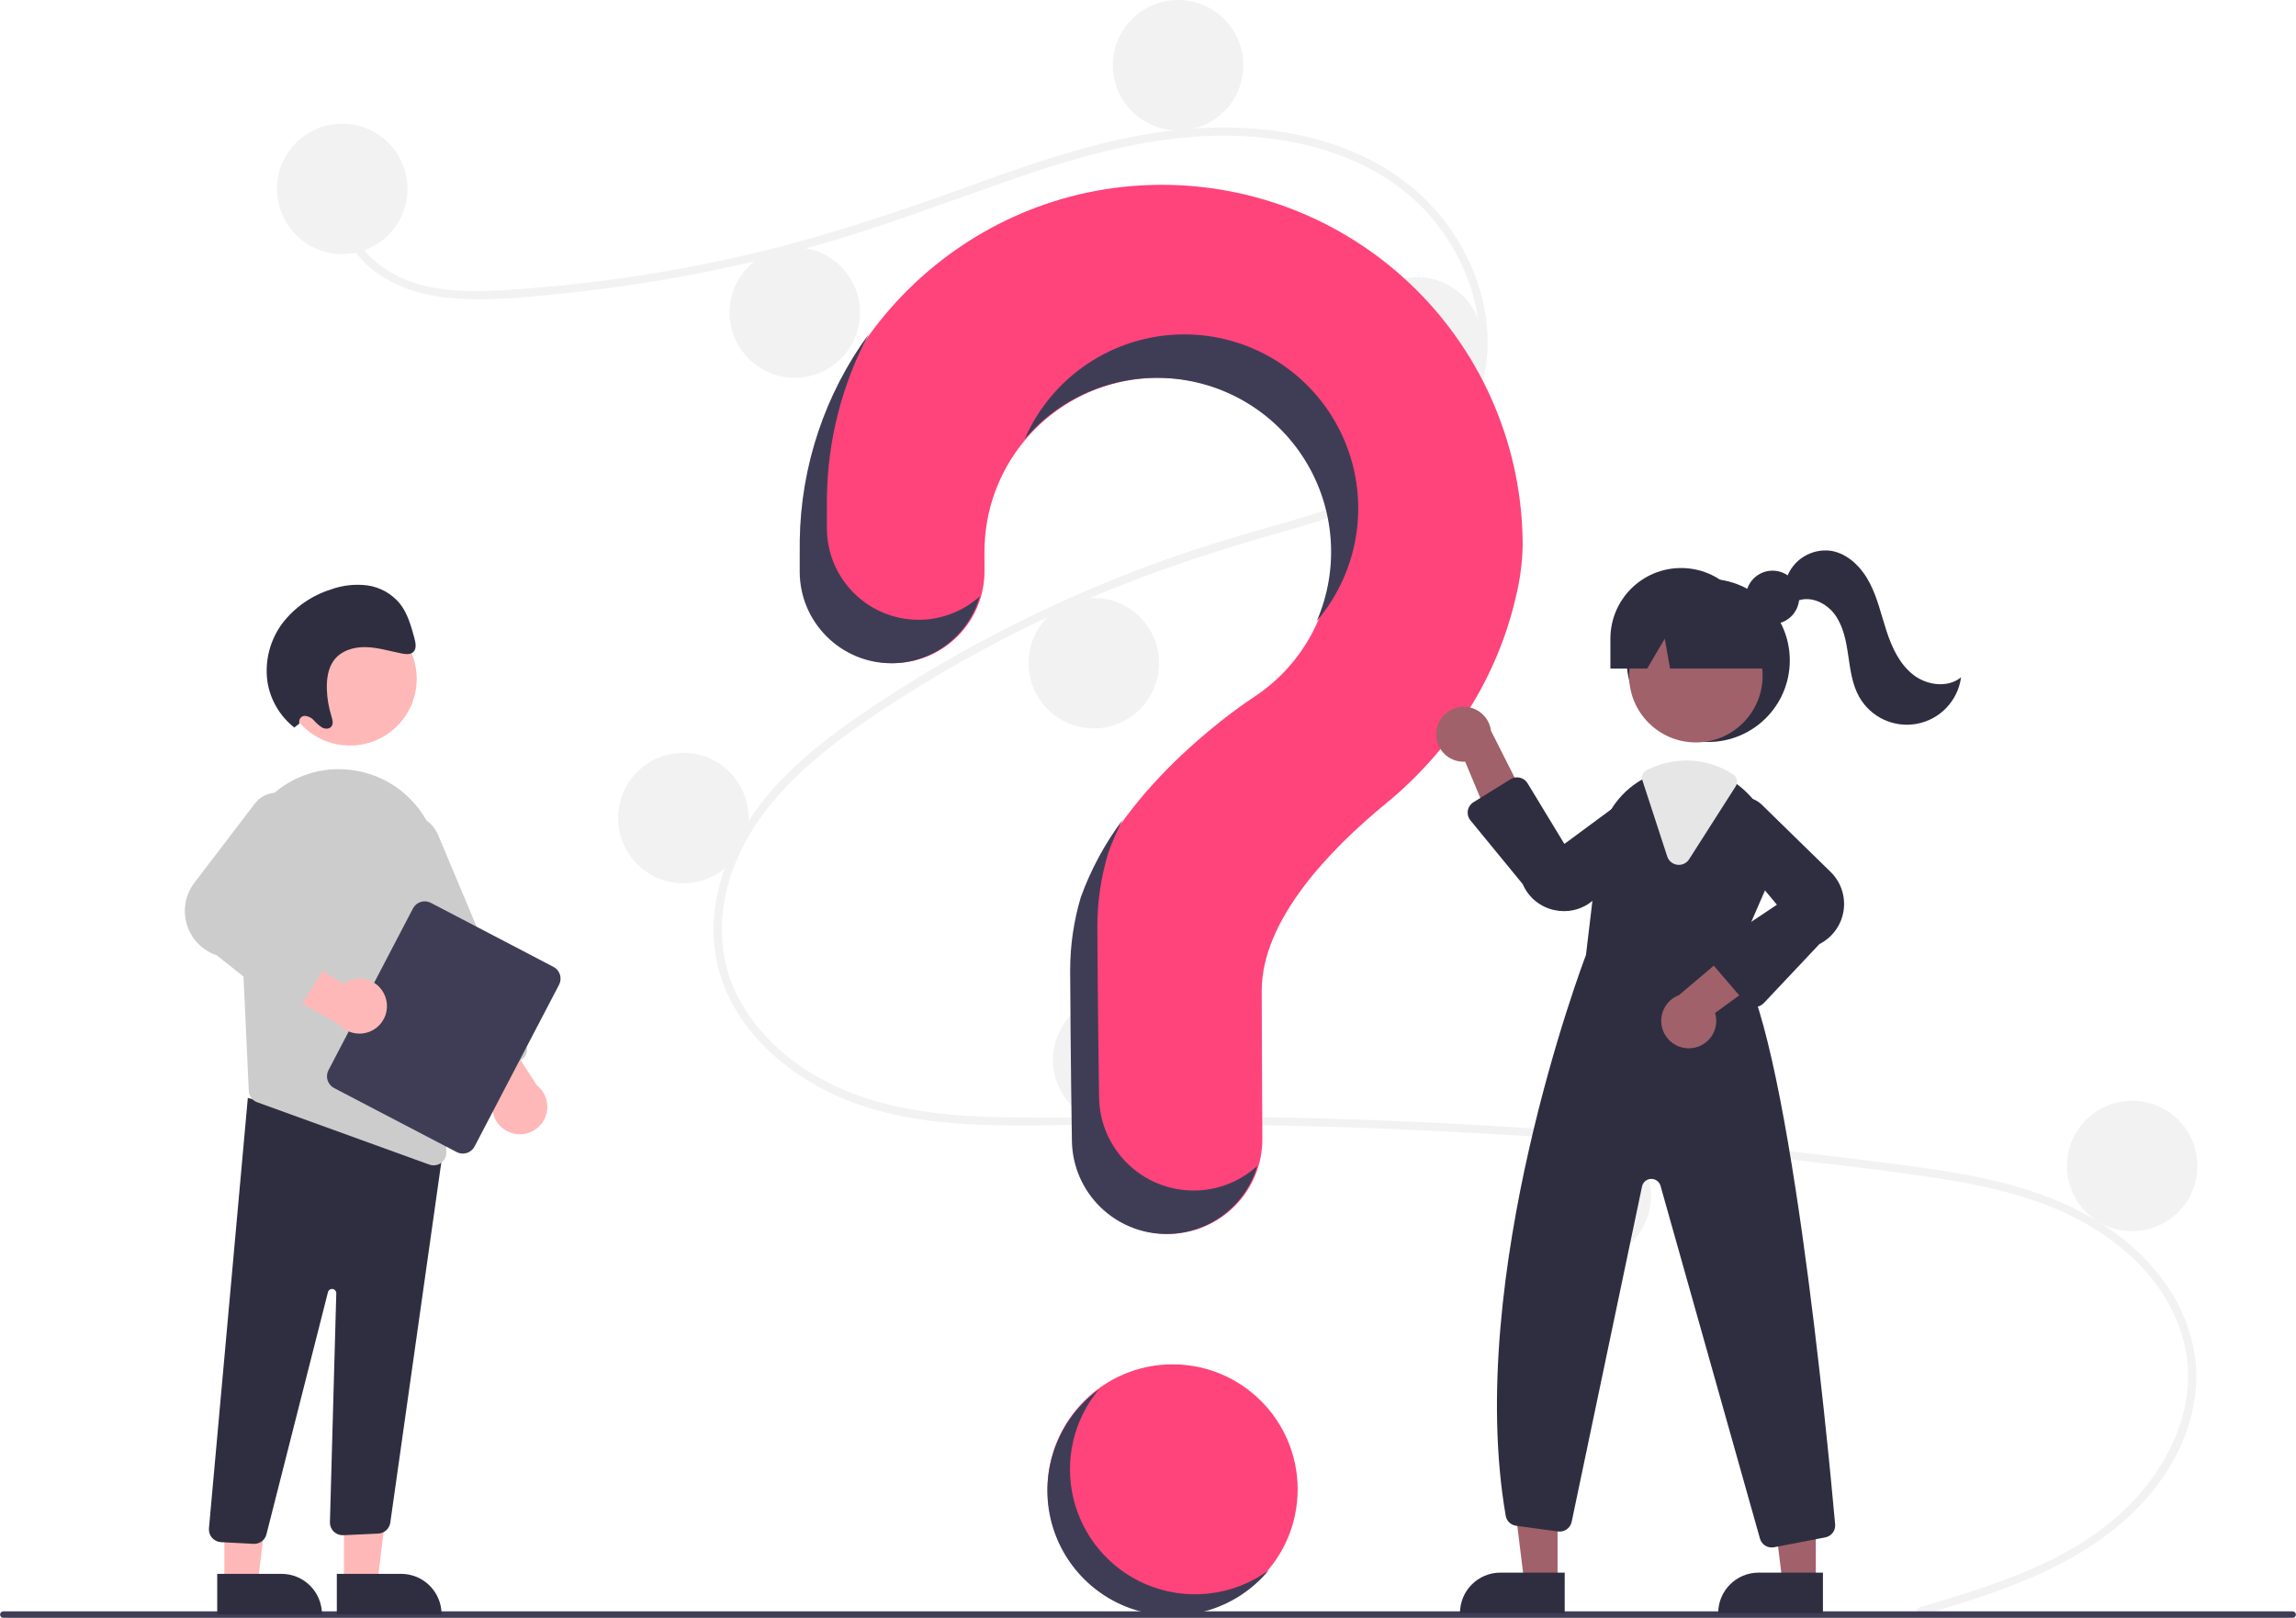
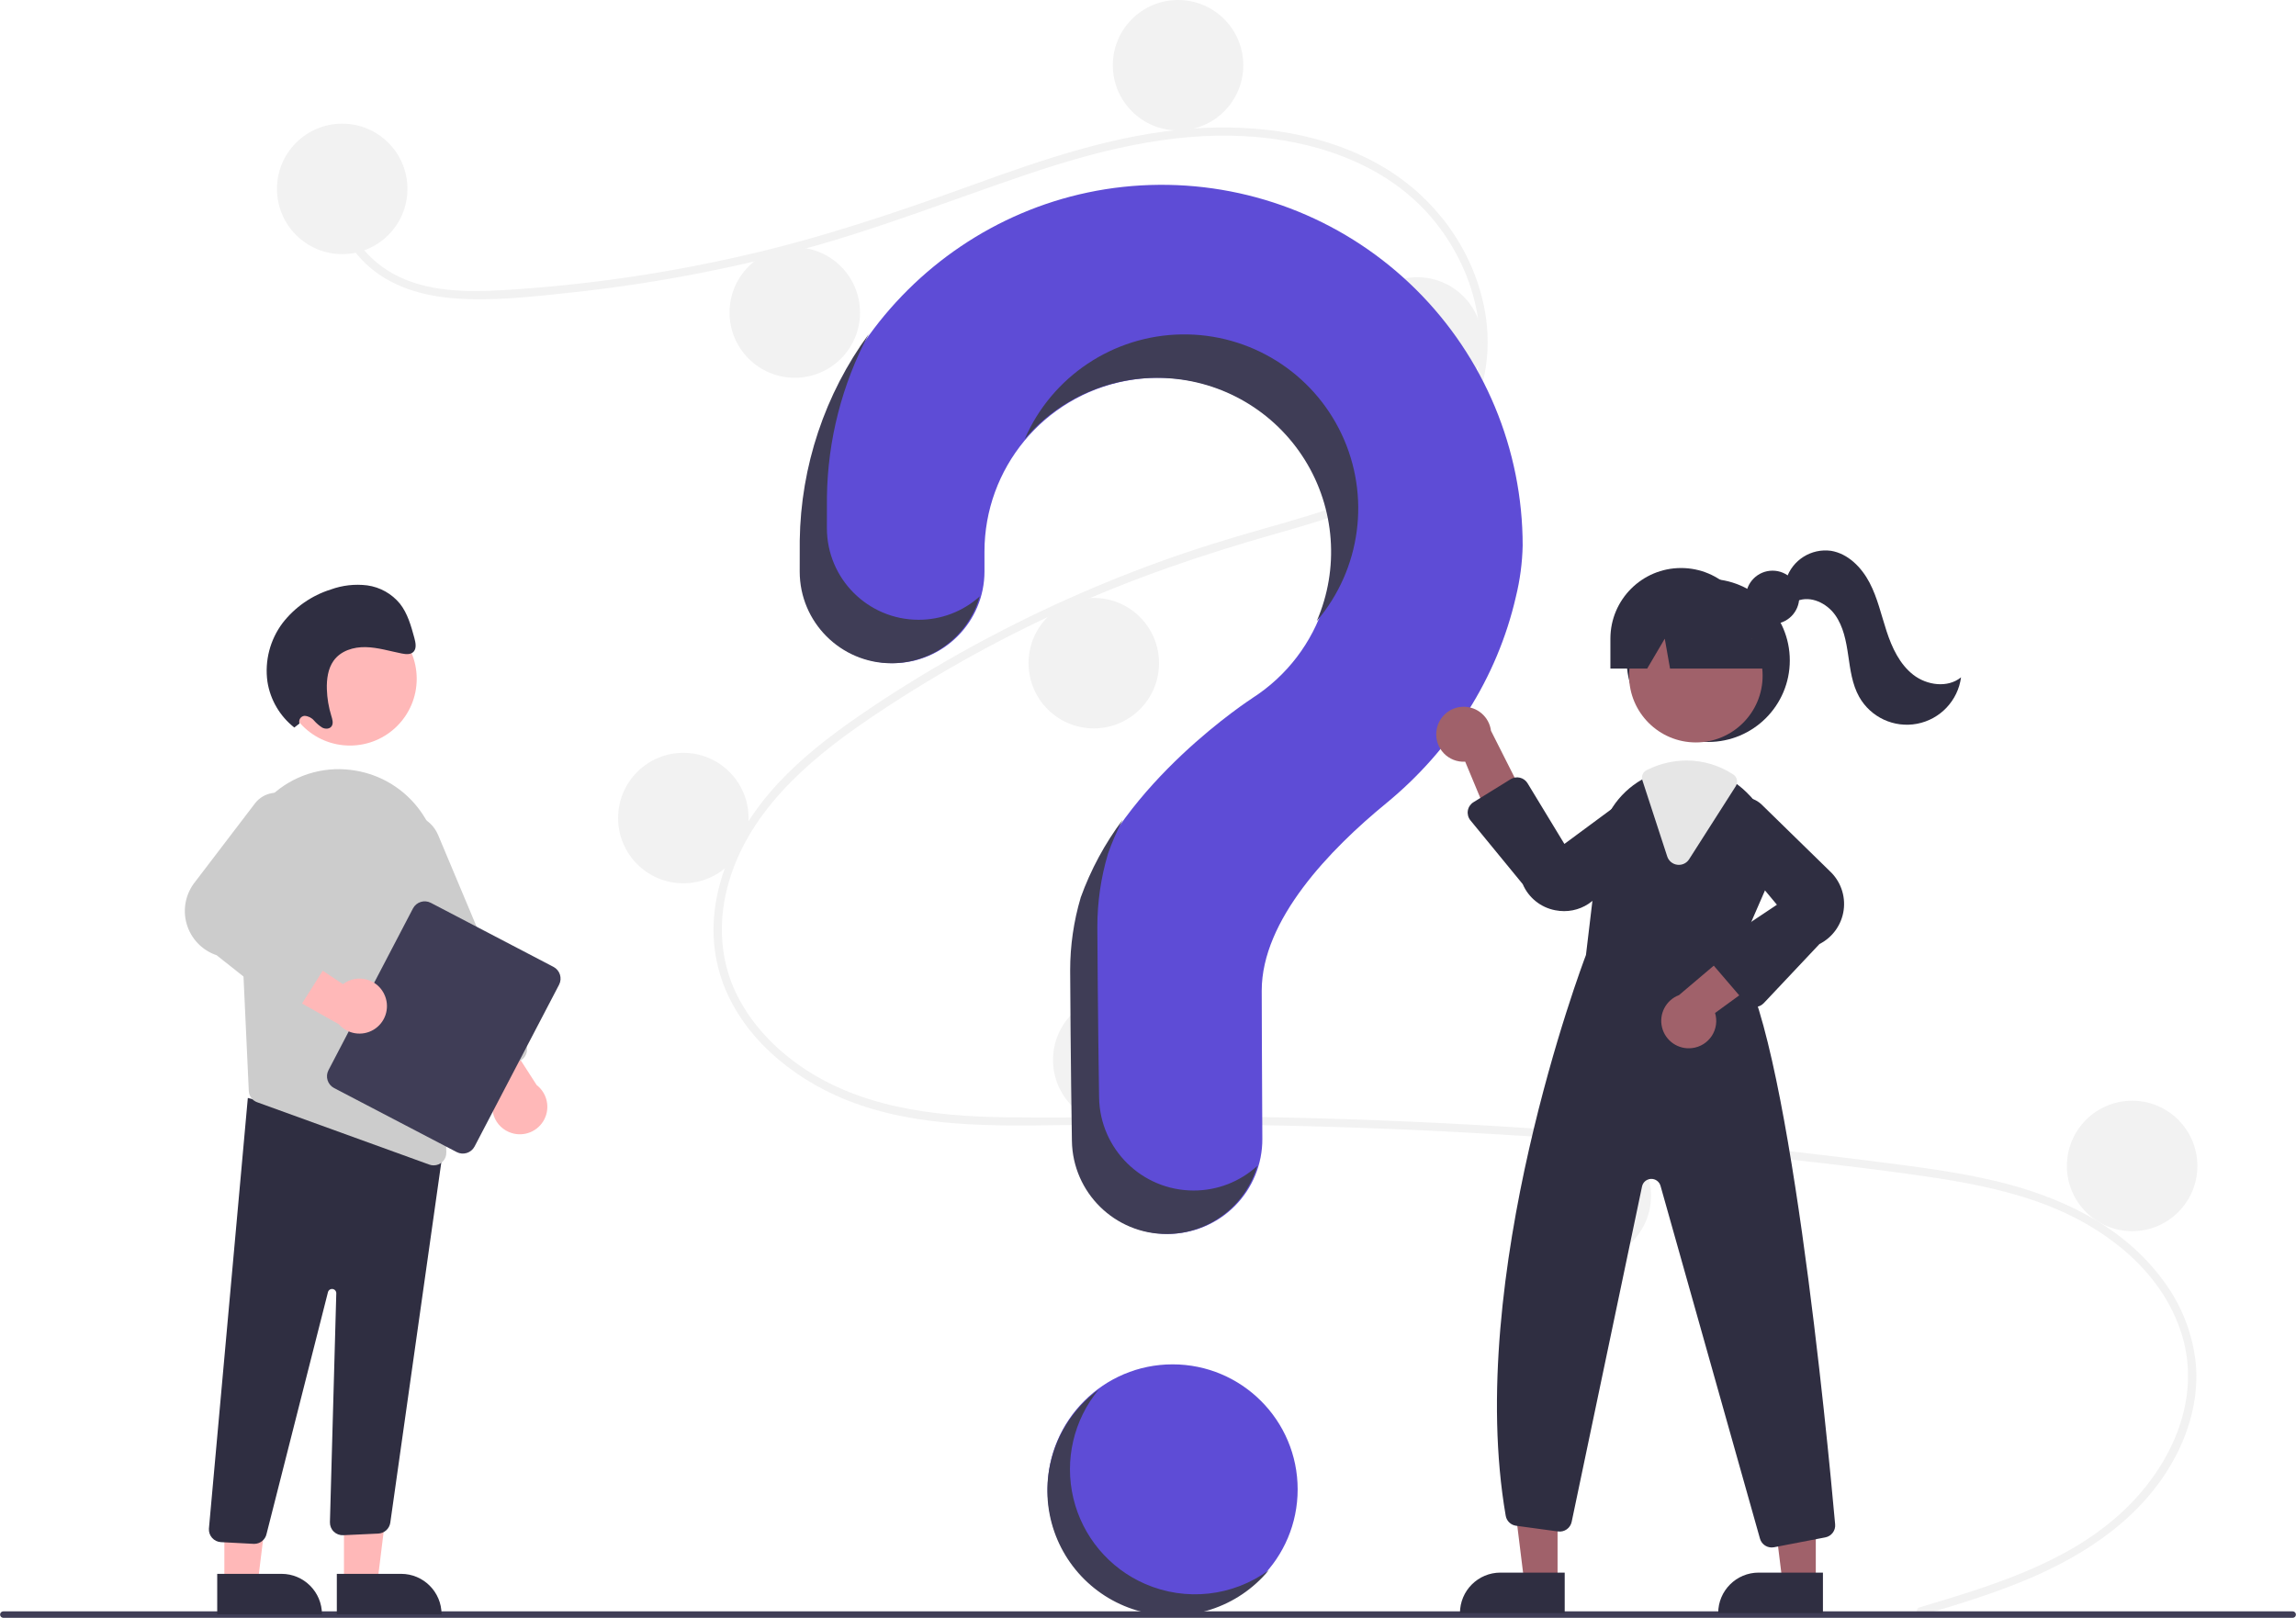
<svg xmlns="http://www.w3.org/2000/svg" data-name="Layer 1" width="844.675" height="595.262" viewBox="0 0 844.675 595.262">
-   <circle cx="431.393" cy="548" r="46" fill="#ff437b" />
+   <circle cx="431.393" cy="548" r="46" fill="#5E4CD6" />
  <path d="M883.862,743.785c25.735-7.729,53.094-15.788,73.503-34.161,18.238-16.418,30.55-41.489,22.995-66.112-7.54-24.572-30.124-40.956-53.442-49.105-13.225-4.622-27.061-7.186-40.891-9.2-15.035-2.19-30.136-3.984-45.23-5.71q-91.677-10.486-184.044-12.811c-30.385-.765-60.764-.747-91.152-.306-27.139.394-55.722.384-80.899-11.151-19.578-8.97-37.348-25.289-42.803-46.734-6.297-24.755,5.318-49.964,21.98-67.892,8.783-9.45,19.047-17.404,29.636-24.717,11.487-7.934,23.375-15.306,35.521-22.188a494.634,494.634,0,0,1,74.767-34.468c12.746-4.634,25.68-8.633,38.728-12.321,11.017-3.115,22.068-6.234,32.716-10.477,20.583-8.204,40.161-22.1,45.395-44.881,4.96-21.591-3.403-45.031-18.065-61.071-16.963-18.557-42.539-26.692-67.06-28.008-27.528-1.478-54.422,5.412-80.297,14.156-27.597,9.326-54.599,20.049-82.778,27.603a556.958,556.958,0,0,1-85.196,15.837c-14.082,1.5-28.59,3.193-42.756,2.045-11.872-.962-23.684-4.454-32.434-12.88-7.503-7.225-11.972-17.154-10.435-27.632.279-1.903,3.17-1.094,2.893.798-1.87,12.755,6.8,24.509,17.484,30.529,12.348,6.958,27.374,6.968,41.122,6.172a537.825,537.825,0,0,0,88.515-12.796c28.593-6.531,56.164-15.866,83.704-25.839,26.156-9.472,52.897-18.716,80.84-20.767,24.246-1.78,49.752,1.752,70.874,14.423,18.564,11.136,32.215,29.707,36.565,51.018,4.25,20.825-1.636,41.785-17.4,56.317-16.321,15.046-38.701,21.479-59.557,27.404-26.452,7.514-52.337,16.298-77.392,27.703a485.824,485.824,0,0,0-72.8,40.928c-22.246,15.202-44.201,34.331-51.237,61.451-3.277,12.633-2.672,26.032,2.812,37.965,4.876,10.61,12.907,19.535,22.262,26.419,22.321,16.424,50.453,19.797,77.414,20.132,30.281.377,60.564-.645,90.855-.148q92.599,1.52,184.819,11.273,23.108,2.446,46.158,5.407c13.822,1.776,27.69,3.541,41.278,6.695,24.162,5.608,47.674,16.392,62.692,36.878a61.319,61.319,0,0,1,11.947,30.446c1.051,11.524-1.77,23.069-6.98,33.321-11.532,22.69-33.134,37.123-56.073,46.605-12.287,5.079-25.032,8.926-37.752,12.746-1.853.557-2.645-2.338-.798-2.893Z" transform="translate(-177.6623 -152.3692)" fill="#f2f2f2" />
  <circle cx="125.893" cy="69.5" r="24" fill="#f2f2f2" />
  <circle cx="292.393" cy="115" r="24" fill="#f2f2f2" />
  <circle cx="433.393" cy="24" r="24" fill="#f2f2f2" />
  <circle cx="521.393" cy="126" r="24" fill="#f2f2f2" />
  <circle cx="402.393" cy="244" r="24" fill="#f2f2f2" />
  <circle cx="251.393" cy="301" r="24" fill="#f2f2f2" />
  <circle cx="411.393" cy="390" r="24" fill="#f2f2f2" />
  <circle cx="583.393" cy="440" r="24" fill="#f2f2f2" />
  <circle cx="784.393" cy="429" r="24" fill="#f2f2f2" />
-   <path d="M604.128,220.373c-71.892.508-130.756,58.93-131.777,130.816-.009.664-.014,5.33-.013,11.434a33.748,33.748,0,0,0,33.744,33.746h0a33.769,33.769,0,0,0,33.761-33.798c-.003-4.152-.006-7.026-.006-7.202a64,64,0,1,1,98.52,53.879l.012.014s-48.028,30.92-62.671,73.335l.012.003a94.004,94.004,0,0,0-3.874,26.768c0,3.725.219,36.321.643,62.778a34.786,34.786,0,0,0,34.79,34.222h0a34.796,34.796,0,0,0,34.794-35.011c-.147-24.229-.227-52.442-.227-54.489,0-26.045,25.125-51.995,45.764-68.917,23.766-19.487,40.868-46.043,47.737-75.999a86.762,86.762,0,0,0,2.499-18.834A132.75,132.75,0,0,0,604.128,220.373Z" transform="translate(-177.6623 -152.3692)" fill="#ff437b" />
+   <path d="M604.128,220.373c-71.892.508-130.756,58.93-131.777,130.816-.009.664-.014,5.33-.013,11.434a33.748,33.748,0,0,0,33.744,33.746h0a33.769,33.769,0,0,0,33.761-33.798c-.003-4.152-.006-7.026-.006-7.202a64,64,0,1,1,98.52,53.879l.012.014s-48.028,30.92-62.671,73.335l.012.003a94.004,94.004,0,0,0-3.874,26.768c0,3.725.219,36.321.643,62.778a34.786,34.786,0,0,0,34.79,34.222h0a34.796,34.796,0,0,0,34.794-35.011c-.147-24.229-.227-52.442-.227-54.489,0-26.045,25.125-51.995,45.764-68.917,23.766-19.487,40.868-46.043,47.737-75.999a86.762,86.762,0,0,0,2.499-18.834A132.75,132.75,0,0,0,604.128,220.373Z" transform="translate(-177.6623 -152.3692)" fill="#5E4CD6" />
  <path d="M1021.147,747.631H178.853a1.191,1.191,0,0,1,0-2.381h842.294a1.191,1.191,0,0,1,0,2.381Z" transform="translate(-177.6623 -152.3692)" fill="#3f3d56" />
  <circle cx="628.449" cy="242.996" r="30" fill="#2f2e41" />
  <polygon points="573.012 582.129 560.753 582.129 554.92 534.841 573.015 534.841 573.012 582.129" fill="#a0616a" />
  <path d="M551.996,578.626h23.644a0,0,0,0,1,0,0v14.887a0,0,0,0,1,0,0H537.109a0,0,0,0,1,0,0v0A14.887,14.887,0,0,1,551.996,578.626Z" fill="#2f2e41" />
  <polygon points="668.012 582.129 655.753 582.129 649.92 534.841 668.015 534.841 668.012 582.129" fill="#a0616a" />
  <path d="M646.996,578.626h23.644a0,0,0,0,1,0,0v14.887a0,0,0,0,1,0,0H632.109a0,0,0,0,1,0,0v0A14.887,14.887,0,0,1,646.996,578.626Z" fill="#2f2e41" />
  <circle cx="623.89" cy="248.61" r="24.561" fill="#a0616a" />
  <path d="M816.191,504.775l10.99-25.25a31.383,31.383,0,0,0-6.95-35.6,31.873,31.873,0,0,0-3.07-2.67,30.935,30.935,0,0,0-18.99-6.57,32.179,32.179,0,0,0-13.4,2.98c-.36.16-.71.33-1.07.5-.69.33-1.37.69-2.03,1.06a31.678,31.678,0,0,0-15.7,23.88l-4.85,40.64c-1.22,3.19-44.74,118.39-29.52,206.34a4.467,4.467,0,0,0,3.82,3.67l15.43,2.1a4.497,4.497,0,0,0,5.01-3.53l25.89-123.41a3.503,3.503,0,0,1,6.8-.23l36.58,129.78a4.471,4.471,0,0,0,4.31,3.28,5.122,5.122,0,0,0,.87-.08l18.85-3.63a4.471,4.471,0,0,0,3.63-4.81C850.021,682.335,835.301,527.605,816.191,504.775Z" transform="translate(-177.6623 -152.3692)" fill="#2f2e41" />
  <path d="M706.102,421.419A10.056,10.056,0,0,0,716.696,432.623l13.729,32.992,10.385-15.394-14.629-28.97a10.11,10.11,0,0,0-20.079.169Z" transform="translate(-177.6623 -152.3692)" fill="#a0616a" />
  <path d="M800.19,537.996a10.056,10.056,0,0,0,8.427-12.913l28.885-21.038-17.39-6.512-24.764,20.977a10.11,10.11,0,0,0,4.842,19.487Z" transform="translate(-177.6623 -152.3692)" fill="#a0616a" />
  <path d="M753.102,487.61a17.057,17.057,0,0,1-3.298-.325,16.305,16.305,0,0,1-11.948-9.616l-19.234-23.453a4.501,4.501,0,0,1,1.111-6.681l13.684-8.471a4.5,4.5,0,0,1,6.215,1.49l13.556,22.334L779.15,443.702A9.721,9.721,0,0,1,790.46,459.264l-25.912,23.637A16.253,16.253,0,0,1,753.102,487.61Z" transform="translate(-177.6623 -152.3692)" fill="#2f2e41" />
  <path d="M823.252,522.883c-.035,0-.071,0-.106-.001a4.508,4.508,0,0,1-3.311-1.57l-12.166-14.193a4.5,4.5,0,0,1,.92-6.673l22.781-15.188-20.638-24.812a9.721,9.721,0,0,1,14.887-12.183l25.084,24.513a16.525,16.525,0,0,1-3.675,26.94l-20.501,21.754A4.507,4.507,0,0,1,823.252,522.883Z" transform="translate(-177.6623 -152.3692)" fill="#2f2e41" />
  <path d="M795.307,470.584a4.632,4.632,0,0,1-.584-.037,4.461,4.461,0,0,1-3.71-3.069l-9.142-28.029a3.083,3.083,0,0,1,1.594-3.725l.297-.14c.269-.128.535-.254.807-.375a32.574,32.574,0,0,1,13.603-3.023,31.327,31.327,0,0,1,17.161,5.157,3.13,3.13,0,0,1,.901,4.294L799.084,468.504A4.455,4.455,0,0,1,795.307,470.584Z" transform="translate(-177.6623 -152.3692)" fill="#e6e6e6" />
  <circle cx="652.101" cy="219.786" r="9.817" fill="#2f2e41" />
  <path d="M796.111,361.365h0a26,26,0,0,0-26,26v11h13.529l6.471-11,1.941,11h41.059l-11-11A26,26,0,0,0,796.111,361.365Z" transform="translate(-177.6623 -152.3692)" fill="#2f2e41" />
  <path d="M834.809,365.431a15.15,15.15,0,0,1,16.481-10.396c6.256,1.046,11.202,6.075,14.149,11.691s4.308,11.903,6.289,17.928,4.791,12.084,9.793,15.984,12.677,4.958,17.59.946a20.118,20.118,0,0,1-37.477,7.181c-2.592-4.612-3.261-10.017-4.03-15.251s-1.767-10.65-4.862-14.94-8.888-7.093-13.804-5.139Z" transform="translate(-177.6623 -152.3692)" fill="#2f2e41" />
  <path d="M515.609,380.408h0a33.748,33.748,0,0,1-33.744-33.746c-0-6.104.004-10.771.013-11.434a131.507,131.507,0,0,1,15.359-59.909,131.803,131.803,0,0,0-25.359,75.909c-.009.664-.014,5.33-.013,11.434a33.748,33.748,0,0,0,33.744,33.746h0A33.773,33.773,0,0,0,538.097,371.817,33.622,33.622,0,0,1,515.609,380.408Z" transform="translate(-177.6623 -152.3692)" fill="#3f3d56" />
  <path d="M606.415,291.478a64.004,64.004,0,0,1,55.659,89.413,63.997,63.997,0,1,0-107.426-66.985A63.871,63.871,0,0,1,606.415,291.478Z" transform="translate(-177.6623 -152.3692)" fill="#3f3d56" />
  <path d="M616.797,590.408h0a34.787,34.787,0,0,1-34.79-34.222c-.423-26.456-.643-59.052-.643-62.778a94.004,94.004,0,0,1,3.874-26.768l-.012-.003a95.069,95.069,0,0,1,5.494-12.701,110.047,110.047,0,0,0-15.494,28.701l.012.003a94.004,94.004,0,0,0-3.874,26.768c0,3.725.219,36.321.643,62.778a34.787,34.787,0,0,0,34.79,34.222h0a34.803,34.803,0,0,0,33.402-25.048A34.66,34.66,0,0,1,616.797,590.408Z" transform="translate(-177.6623 -152.3692)" fill="#3f3d56" />
  <polygon points="126.541 582.585 138.8 582.584 144.633 535.296 126.538 535.297 126.541 582.585" fill="#ffb8b8" />
  <path d="M301.576,731.451H340.107a0,0,0,0,1,0,0v14.887a0,0,0,0,1,0,0H316.463A14.887,14.887,0,0,1,301.576,731.451v0A0,0,0,0,1,301.576,731.451Z" transform="translate(464.0541 1325.404) rotate(179.9974)" fill="#2f2e41" />
  <polygon points="82.541 582.585 94.8 582.584 100.633 535.296 82.538 535.297 82.541 582.585" fill="#ffb8b8" />
  <path d="M257.576,731.451H296.107a0,0,0,0,1,0,0v14.887a0,0,0,0,1,0,0H272.463A14.887,14.887,0,0,1,257.576,731.451v0A0,0,0,0,1,257.576,731.451Z" transform="translate(376.0541 1325.406) rotate(179.9974)" fill="#2f2e41" />
  <path d="M270.917,720.411l-11.975-.63a4.673,4.673,0,0,1-4.419-4.967l14.313-158.466,65.911,17.786,6.35-1.732L321.239,712.686a4.696,4.696,0,0,1-4.358,3.945l-12.909.601a4.674,4.674,0,0,1-4.931-4.796l2.339-84.196a1.558,1.558,0,0,0-3.083-.36L275.739,716.692a4.646,4.646,0,0,1-4.569,3.725C271.086,720.418,271.002,720.416,270.917,720.411Z" transform="translate(-177.6623 -152.3692)" fill="#2f2e41" />
  <circle cx="128.742" cy="249.759" r="24.561" fill="#ffb8b8" />
  <path d="M265.512,474.287l2.701,58.267.976,21.199a4.642,4.642,0,0,0,3.074,4.175l63.336,22.943a4.477,4.477,0,0,0,1.6.28,4.644,4.644,0,0,0,4.664-4.788L339.266,471.597A36.93,36.93,0,0,0,308.522,435.92c-.613-.093-1.236-.187-1.859-.27a36.249,36.249,0,0,0-29.165,9.441,37.236,37.236,0,0,0-11.986,29.196Z" transform="translate(-177.6623 -152.3692)" fill="#ccc" />
  <path d="M365.855,569.245a10.064,10.064,0,0,1-5.369-15.227l-21.478-28.56,18.534-1.147,17.554,27.297a10.111,10.111,0,0,1-9.242,17.637Z" transform="translate(-177.6623 -152.3692)" fill="#ffb8b8" />
  <path d="M350.753,548.85a4.644,4.644,0,0,1-2.541-2.518L315.854,469.237a12.463,12.463,0,1,1,22.984-9.647l32.358,77.095a4.679,4.679,0,0,1-2.5,6.118l-14.365,6.029a4.642,4.642,0,0,1-3.577.017Z" transform="translate(-177.6623 -152.3692)" fill="#ccc" />
  <path d="M298.508,546.131,329.587,486.622a4.878,4.878,0,0,1,6.575-2.063l45.112,23.56a4.878,4.878,0,0,1,2.063,6.575l-31.079,59.509a4.878,4.878,0,0,1-6.575,2.063L300.571,552.706A4.878,4.878,0,0,1,298.508,546.131Z" transform="translate(-177.6623 -152.3692)" fill="#3f3d56" />
  <path d="M319.351,518.943a10.064,10.064,0,0,0-15.517-4.46l-29.778-19.754-.051,18.57L302.29,529.21a10.111,10.111,0,0,0,17.06-10.267Z" transform="translate(-177.6623 -152.3692)" fill="#ffb8b8" />
  <path d="M281.701,523.119l-24.337-19.278a17.163,17.163,0,0,1-7.823-27.135l22.097-28.96a10.096,10.096,0,0,1,17.13,10.284l-17.484,28.6,25.694,12.187a4.674,4.674,0,0,1,1.948,6.72l-10.372,16.414a4.682,4.682,0,0,1-3.167,2.111c-.026.004-.051.008-.077.012A4.696,4.696,0,0,1,281.701,523.119Z" transform="translate(-177.6623 -152.3692)" fill="#ccc" />
  <path d="M287.845,418.574a2.135,2.135,0,0,1,1.856-2.819,4.93,4.93,0,0,1,3.476,1.715,13.833,13.833,0,0,0,3.071,2.637c1.188.599,2.8.514,3.477-.628.636-1.072.2-2.508-.185-3.753a36.907,36.907,0,0,1-1.63-9.77c-.111-3.7.411-7.562,2.46-10.448,2.644-3.725,7.371-5.139,11.845-5.036s8.875,1.484,13.307,2.357c1.53.301,3.328.456,4.352-.73,1.088-1.261.688-3.301.226-5.004-1.201-4.417-2.475-8.985-5.265-12.552a18.898,18.898,0,0,0-12.061-6.79,28.938,28.938,0,0,0-13.462,1.528,36.096,36.096,0,0,0-17.683,12.319,29.236,29.236,0,0,0-5.578,21.6,26.667,26.667,0,0,0,9.886,16.855Z" transform="translate(-177.6623 -152.3692)" fill="#2f2e41" />
  <path d="M598.92,735.149a45.994,45.994,0,0,1-17.07-71.489,45.997,45.997,0,1,0,62.569,66.464A45.969,45.969,0,0,1,598.92,735.149Z" transform="translate(-177.6623 -152.3692)" fill="#3f3d56" />
</svg>
